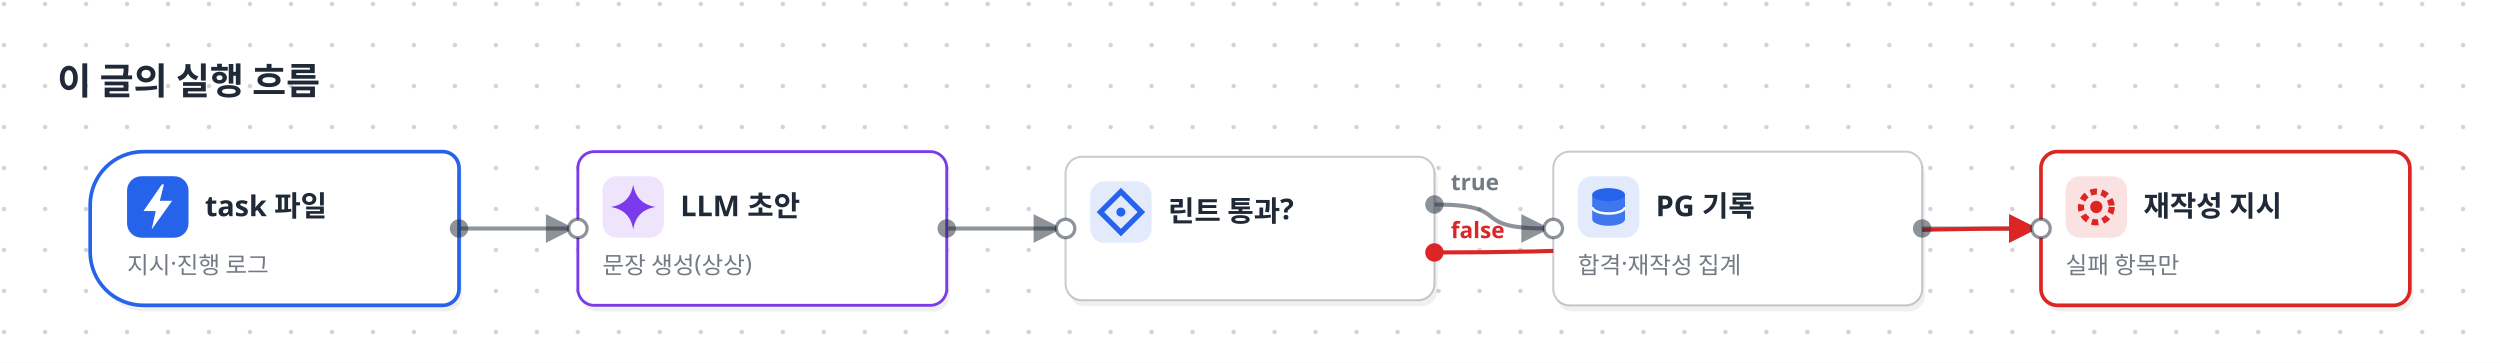
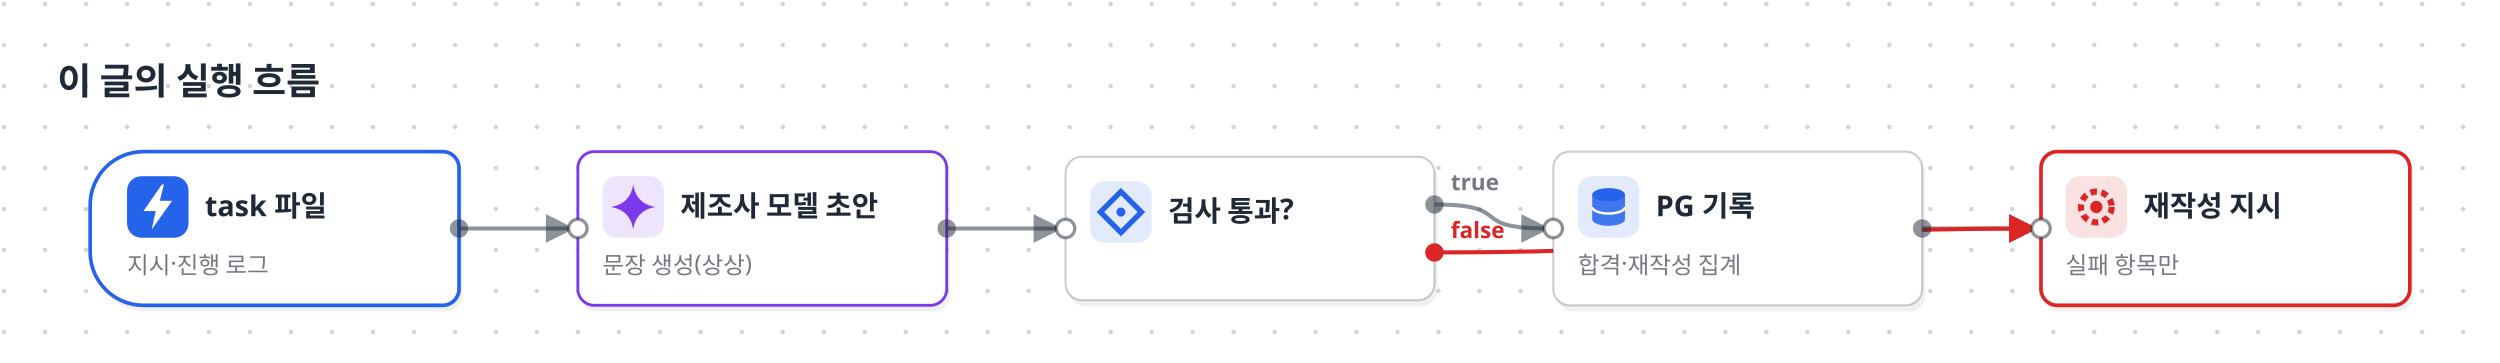
<svg xmlns="http://www.w3.org/2000/svg" width="1220" height="177" viewBox="0 0 1220 177" font-family="'NanumSquare','Nanum Gothic','Apple SD Gothic Neo','Malgun Gothic',sans-serif" role="img">
  <defs>
    <pattern id="dots" width="20" height="20" patternUnits="userSpaceOnUse">
      <circle cx="2" cy="2" r="1.1" fill="#1f2937" fill-opacity="0.20" />
    </pattern>
    <marker id="ah" viewBox="0 0 10 10" refX="9" refY="5" markerWidth="7" markerHeight="7" orient="auto">
      <path d="M0,0 L10,5 L0,10 z" fill="#1f2937" fill-opacity="0.5" />
    </marker>
    <marker id="ahw" viewBox="0 0 10 10" refX="9" refY="5" markerWidth="7" markerHeight="7" orient="auto">
      <path d="M0,0 L10,5 L0,10 z" fill="#dc2626" />
    </marker>
  </defs>
  <rect width="1220" height="177" fill="#ffffff" />
  <rect width="1220" height="177" fill="url(#dots)" />
  <text x="28" y="46" font-size="18" font-weight="700" fill="#1f2937">이 글의 실행 흐름</text>
  <path d="M224.0,111.5 C264.0,111.5 239.0,111.5 279.0,111.5" fill="none" stroke="#1f2937" stroke-opacity="0.5" stroke-width="2" marker-end="url(#ah)" />
  <path d="M462.0,111.5 C502.0,111.5 477.0,111.5 517.0,111.5" fill="none" stroke="#1f2937" stroke-opacity="0.5" stroke-width="2" marker-end="url(#ah)" />
  <path d="M700.0,99.8 C740.0,99.8 715.0,111.5 755.0,111.5" fill="none" stroke="#1f2937" stroke-opacity="0.5" stroke-width="2" marker-end="url(#ah)" />
  <path d="M938.0,111.5 C978.0,111.5 953.0,111.5 993.0,111.5" fill="none" stroke="#1f2937" stroke-opacity="0.5" stroke-width="2" marker-end="url(#ah)" />
  <path d="M700.0,123.2 C846.5,123.2 846.5,111.5 993.0,111.5" fill="none" stroke="#dc2626" stroke-width="2" marker-end="url(#ahw)" />
  <path d="M71.5,77.0 H217.5 A8,8 0 0 1 225.5,85.0 V144.0 A8,8 0 0 1 217.5,152.0 H71.5 A26,26 0 0 1 45.5,126.0 V103.0 A26,26 0 0 1 71.5,77.0 Z" fill="#1f2937" fill-opacity="0.07" />
  <path d="M70.0,74.0 H216.0 A8,8 0 0 1 224.0,82.0 V141.0 A8,8 0 0 1 216.0,149.0 H70.0 A26,26 0 0 1 44.0,123.0 V100.0 A26,26 0 0 1 70.0,74.0 Z" fill="#ffffff" stroke="#2563eb" stroke-width="1.8" />
  <rect x="62.0" y="86.0" width="30" height="30" rx="7" fill="#2563eb" fill-opacity="1" />
  <polygon points="79.0,90.0 70.0,103.0 76.0,103.0 74.0,112.0 84.0,98.0 78.0,98.0 80.0,90.0" fill="#ffffff" />
  <text x="100.0" y="105.5" font-size="14" font-weight="700" fill="#1f2937">task 파일</text>
  <text x="62.0" y="133.5" font-size="11.5" fill="#1f2937" fill-opacity="0.62">지시·진행 로그</text>
  <circle cx="224.0" cy="111.5" r="4.5" fill="#1f2937" fill-opacity="0.5" />
  <path d="M291.5,77.0 H455.5 A8,8 0 0 1 463.5,85.0 V144.0 A8,8 0 0 1 455.5,152.0 H291.5 A8,8 0 0 1 283.5,144.0 V85.0 A8,8 0 0 1 291.5,77.0 Z" fill="#1f2937" fill-opacity="0.07" />
  <path d="M290.0,74.0 H454.0 A8,8 0 0 1 462.0,82.0 V141.0 A8,8 0 0 1 454.0,149.0 H290.0 A8,8 0 0 1 282.0,141.0 V82.0 A8,8 0 0 1 290.0,74.0 Z" fill="#ffffff" stroke="#7c3aed" stroke-width="1.4" />
  <rect x="294.0" y="86.0" width="30" height="30" rx="7" fill="#7c3aed" fill-opacity="0.13" />
  <path d="M309.0,90.0 Q310.5,99.5 320.0,101.0 Q310.5,102.5 309.0,112.0 Q307.5,102.5 298.0,101.0 Q307.5,99.5 309.0,90.0 Z" fill="#7c3aed" />
-   <text x="332.0" y="105.5" font-size="14" font-weight="700" fill="#1f2937">LLM 초안</text>
+   <text x="332.0" y="105.5" font-size="14" font-weight="700" fill="#1f2937">제조사 모델 초안</text>
  <text x="294.0" y="133.5" font-size="11.5" fill="#1f2937" fill-opacity="0.62">문장 생성(상상)</text>
  <circle cx="282.0" cy="111.5" r="4.5" fill="#ffffff" stroke="#1f2937" stroke-opacity="0.5" stroke-width="1.6" />
  <circle cx="462.0" cy="111.5" r="4.5" fill="#1f2937" fill-opacity="0.5" />
  <path d="M529.5,79.5 H693.5 A8,8 0 0 1 701.5,87.5 V141.5 A8,8 0 0 1 693.5,149.5 H529.5 A8,8 0 0 1 521.5,141.5 V87.5 A8,8 0 0 1 529.5,79.5 Z" fill="#1f2937" fill-opacity="0.07" />
  <path d="M528.0,76.5 H692.0 A8,8 0 0 1 700.0,84.5 V138.5 A8,8 0 0 1 692.0,146.5 H528.0 A8,8 0 0 1 520.0,138.5 V84.5 A8,8 0 0 1 528.0,76.5 Z" fill="#ffffff" stroke="#1f2937" stroke-opacity="0.24" stroke-width="1" />
  <rect x="532.0" y="88.5" width="30" height="30" rx="7" fill="#2563eb" fill-opacity="0.13" />
  <polygon points="547.0,93.5 557.0,103.5 547.0,113.5 537.0,103.5" fill="none" stroke="#2563eb" stroke-width="2.6" />
  <circle cx="547.0" cy="103.5" r="2.2" fill="#2563eb" />
-   <text x="570.0" y="108.0" font-size="14" font-weight="700" fill="#1f2937">린트 통과?</text>
+   <text x="570.0" y="108.0" font-size="14" font-weight="700" fill="#1f2937">검사 통과?</text>
  <circle cx="520.0" cy="111.5" r="4.5" fill="#ffffff" stroke="#1f2937" stroke-opacity="0.5" stroke-width="1.6" />
  <circle cx="700.0" cy="99.8" r="4.5" fill="#1f2937" fill-opacity="0.5" />
  <text x="708.0" y="92.8" font-size="11" font-weight="700" fill="#1f2937" fill-opacity="0.62">true</text>
  <circle cx="700.0" cy="123.2" r="4.5" fill="#dc2626" />
  <text x="708.0" y="116.2" font-size="11" font-weight="700" fill="#dc2626">false</text>
  <path d="M767.5,77.0 H931.5 A8,8 0 0 1 939.5,85.0 V144.0 A8,8 0 0 1 931.5,152.0 H767.5 A8,8 0 0 1 759.5,144.0 V85.0 A8,8 0 0 1 767.5,77.0 Z" fill="#1f2937" fill-opacity="0.07" />
  <path d="M766.0,74.0 H930.0 A8,8 0 0 1 938.0,82.0 V141.0 A8,8 0 0 1 930.0,149.0 H766.0 A8,8 0 0 1 758.0,141.0 V82.0 A8,8 0 0 1 766.0,74.0 Z" fill="#ffffff" stroke="#1f2937" stroke-opacity="0.24" stroke-width="1" />
  <rect x="770.0" y="86.0" width="30" height="30" rx="7" fill="#2563eb" fill-opacity="0.13" />
  <path d="M777.0,95.0 V107.0 A8,3.2 0 0 0 793.0,107.0 V95.0" fill="#2563eb" fill-opacity="0.85" />
  <ellipse cx="785.0" cy="95.0" rx="8" ry="3.2" fill="#2563eb" />
  <path d="M777.0,101.0 A8,3.2 0 0 0 793.0,101.0" fill="none" stroke="#ffffff" stroke-width="1.2" />
  <text x="808.0" y="105.5" font-size="14" font-weight="700" fill="#1f2937">PG 기록</text>
  <text x="770.0" y="133.5" font-size="11.5" fill="#1f2937" fill-opacity="0.62">합격·재작성 집계</text>
  <circle cx="758.0" cy="111.5" r="4.5" fill="#ffffff" stroke="#1f2937" stroke-opacity="0.5" stroke-width="1.6" />
  <circle cx="938.0" cy="111.5" r="4.5" fill="#1f2937" fill-opacity="0.5" />
  <path d="M1005.5,77.0 H1169.5 A8,8 0 0 1 1177.5,85.0 V144.0 A8,8 0 0 1 1169.5,152.0 H1005.5 A8,8 0 0 1 997.5,144.0 V85.0 A8,8 0 0 1 1005.5,77.0 Z" fill="#1f2937" fill-opacity="0.07" />
  <path d="M1004.0,74.0 H1168.0 A8,8 0 0 1 1176.0,82.0 V141.0 A8,8 0 0 1 1168.0,149.0 H1004.0 A8,8 0 0 1 996.0,141.0 V82.0 A8,8 0 0 1 1004.0,74.0 Z" fill="#ffffff" stroke="#dc2626" stroke-width="1.8" />
  <rect x="1008.0" y="86.0" width="30" height="30" rx="7" fill="#dc2626" fill-opacity="0.13" />
  <circle cx="1023.0" cy="101.0" r="7.5" fill="none" stroke="#dc2626" stroke-width="3" stroke-dasharray="3.2 2.2" />
  <circle cx="1023.0" cy="101.0" r="3" fill="#dc2626" />
  <text x="1046.0" y="105.5" font-size="14" font-weight="700" fill="#1f2937">재작성 지시</text>
  <text x="1008.0" y="133.5" font-size="11.5" fill="#1f2937" fill-opacity="0.62">실패 항목만</text>
  <circle cx="996.0" cy="111.5" r="4.5" fill="#ffffff" stroke="#1f2937" stroke-opacity="0.5" stroke-width="1.6" />
</svg>
